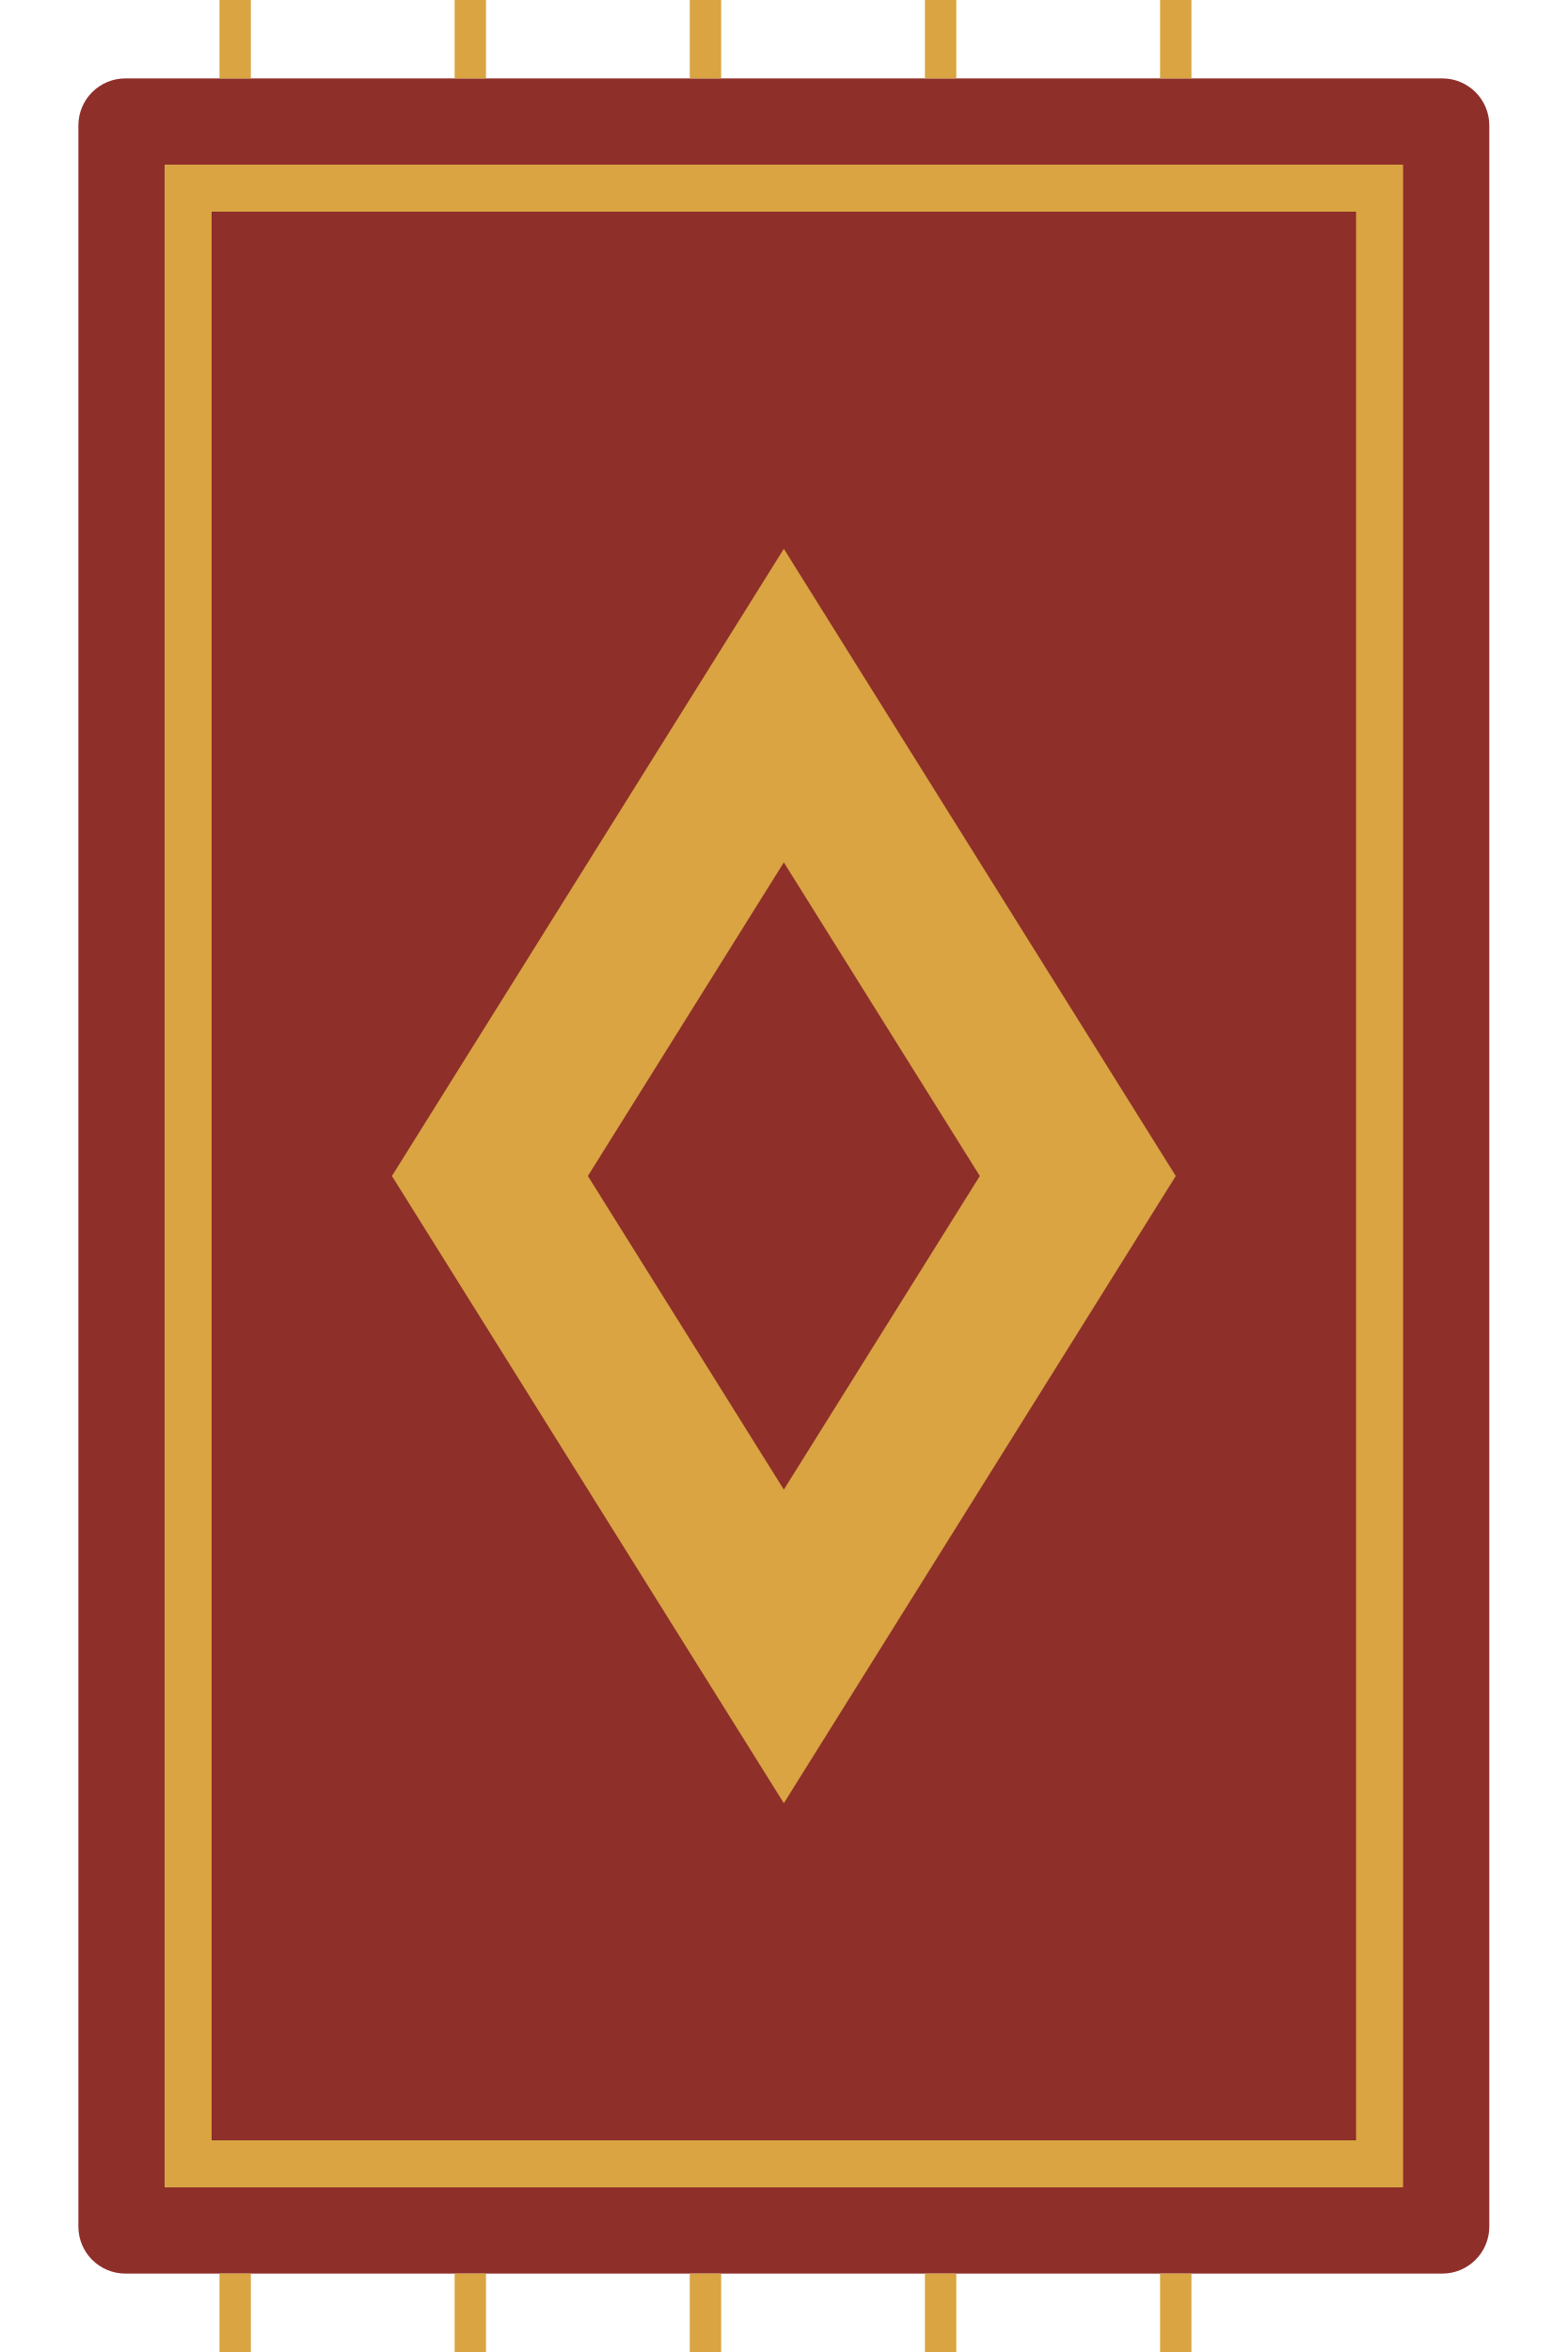
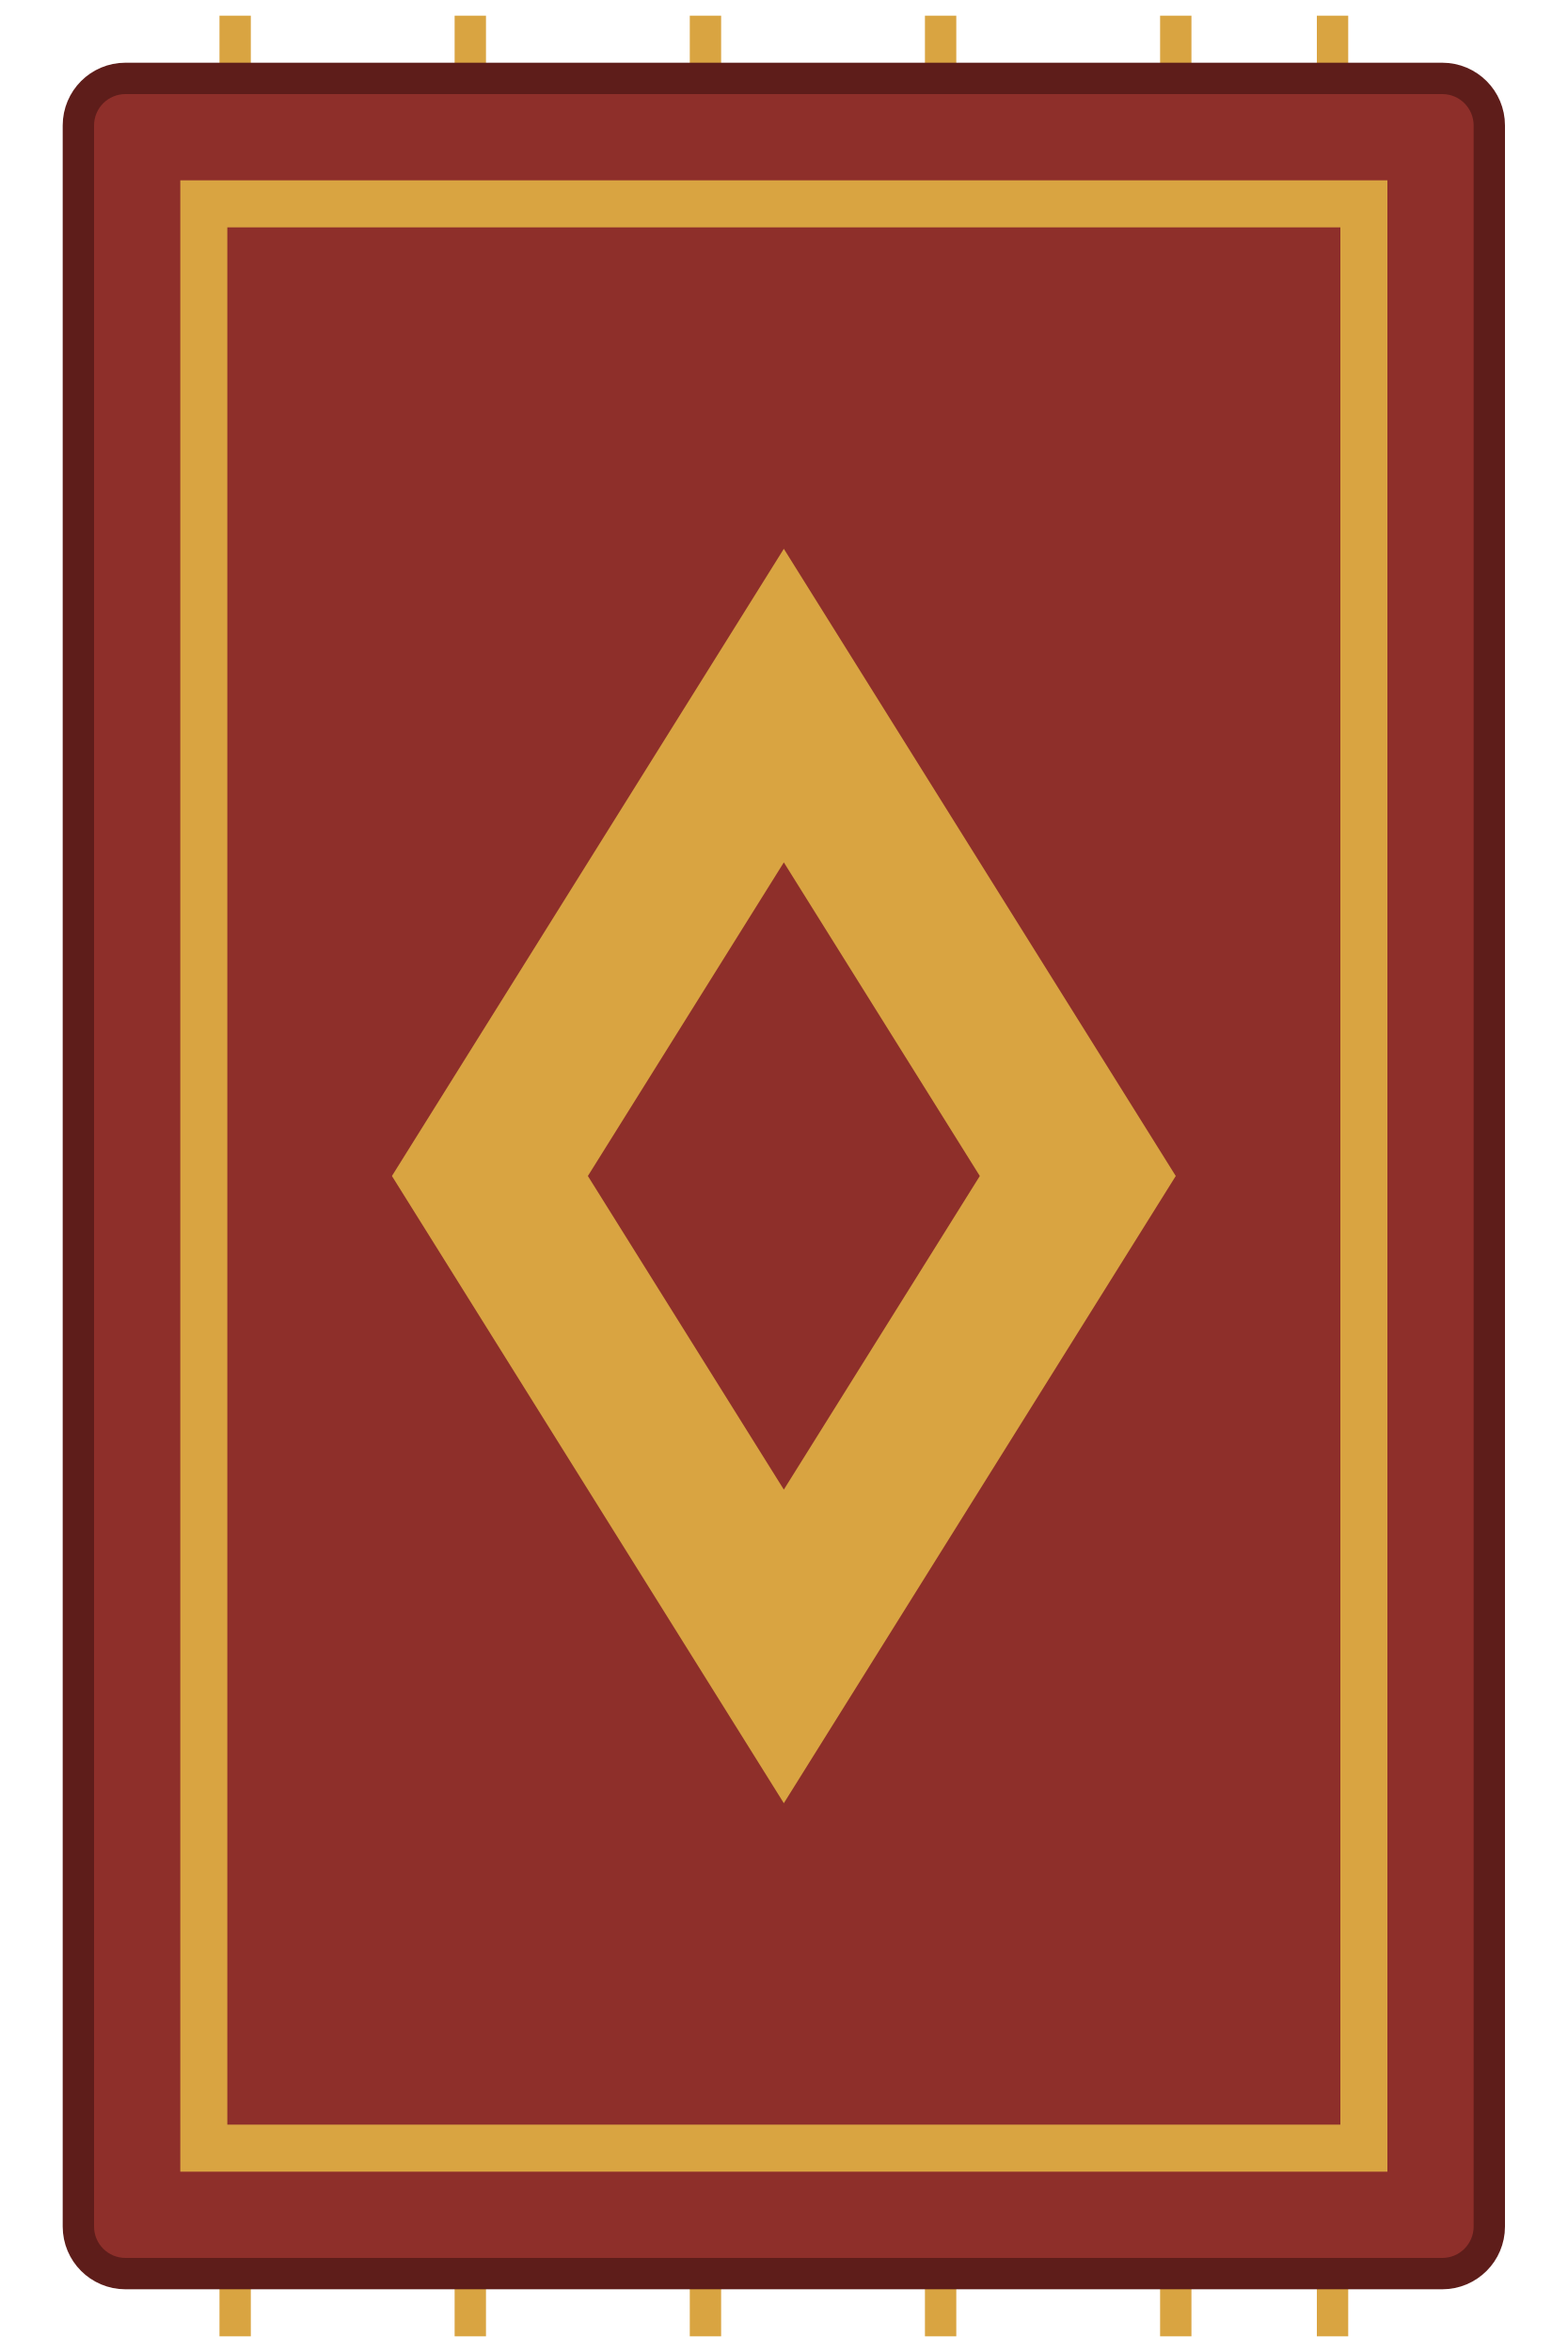
<svg xmlns="http://www.w3.org/2000/svg" viewBox="0 0 200 300" width="512" height="768">
-   <rect x="10" y="10" width="180" height="280" rx="6" fill="#8e2f2a" />
-   <rect x="24" y="24" width="152" height="252" fill="none" stroke="#d9a441" stroke-width="6" />
+   <g stroke="#d9a441" stroke-width="4">
+     <path d="M30 10V2M60 10V2M90 10V2M120 10V2M150 10V2M170 10V2M30 290v8M60 290v8M90 290v8M120 290v8M150 290v8M170 290v8" />
+   </g>
+   <rect x="10" y="10" width="180" height="280" rx="6" fill="#8e2f2a" stroke="#5e1d1a" stroke-width="4" />
+   <rect x="26" y="26" width="148" height="248" fill="none" stroke="#d9a441" stroke-width="6" />
  <path d="M100 70 150 150 100 230 50 150z" fill="#d9a441" />
  <path d="M100 110 125 150 100 190 75 150z" fill="#8e2f2a" />
-   <g stroke="#d9a441" stroke-width="4">
-     <path d="M30 10V0M60 10V0M90 10V0M120 10V0M150 10V0M30 290v10M60 290v10M90 290v10M120 290v10M150 290v10" />
-   </g>
</svg>
